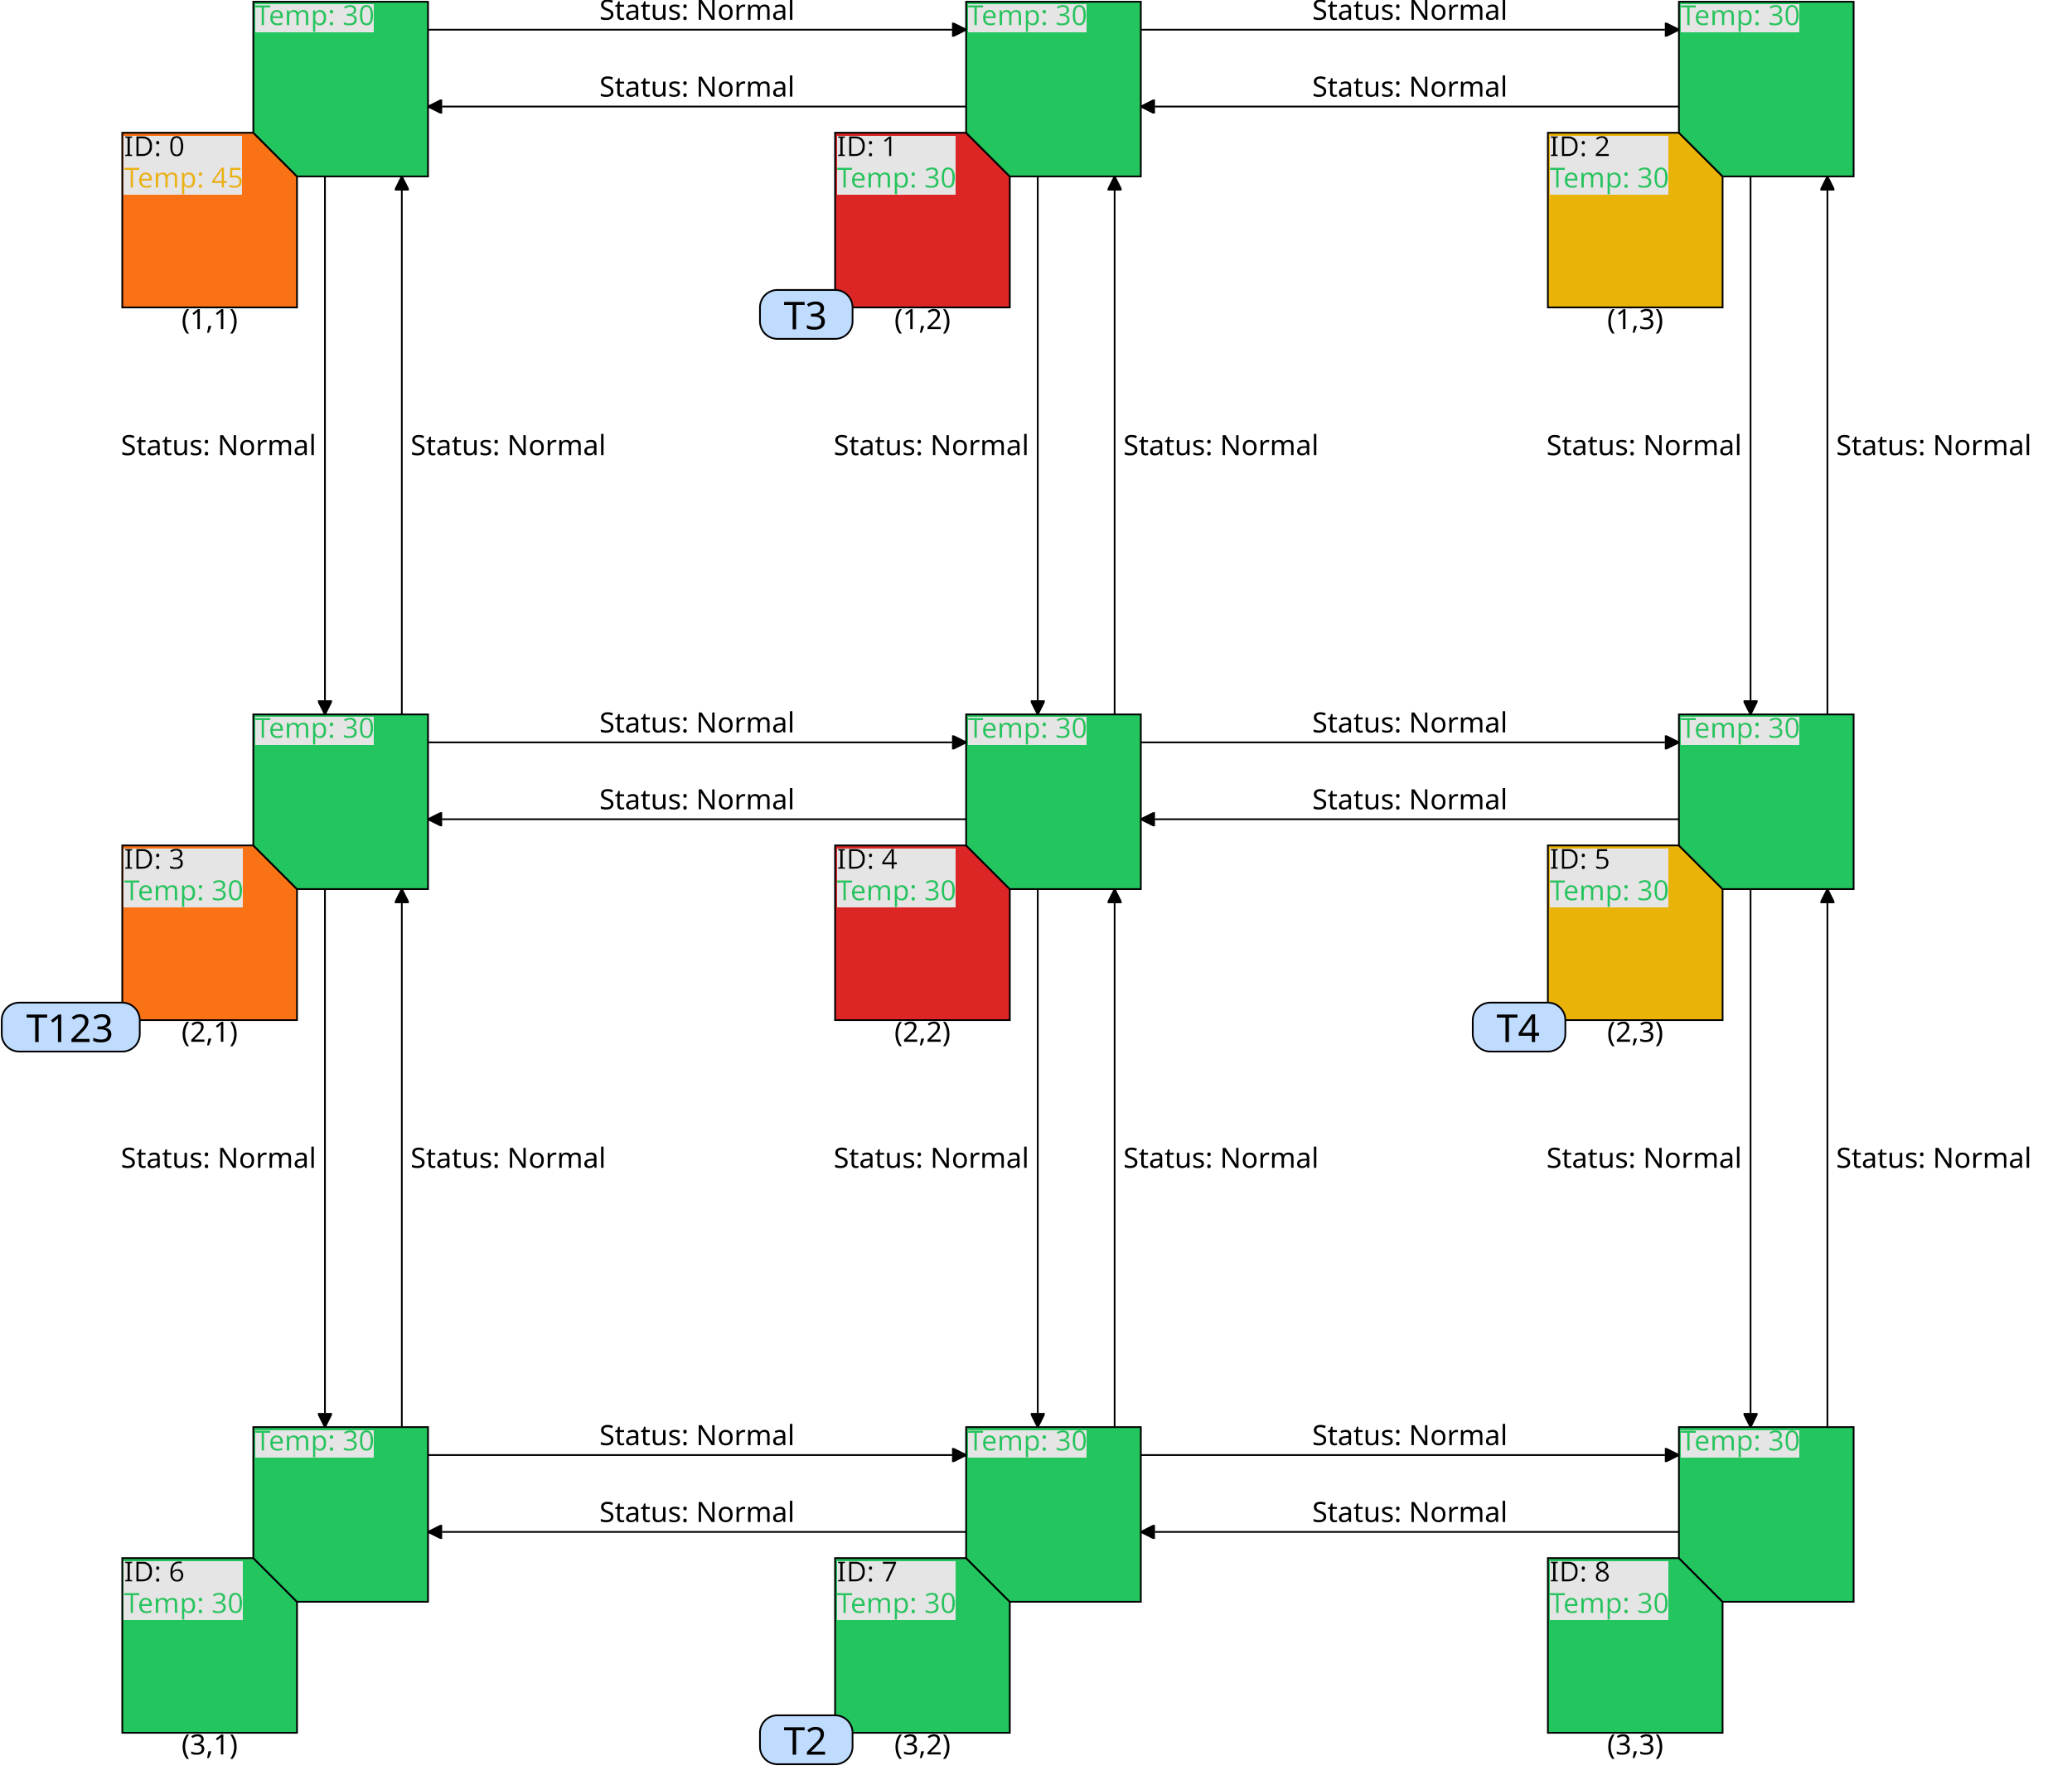
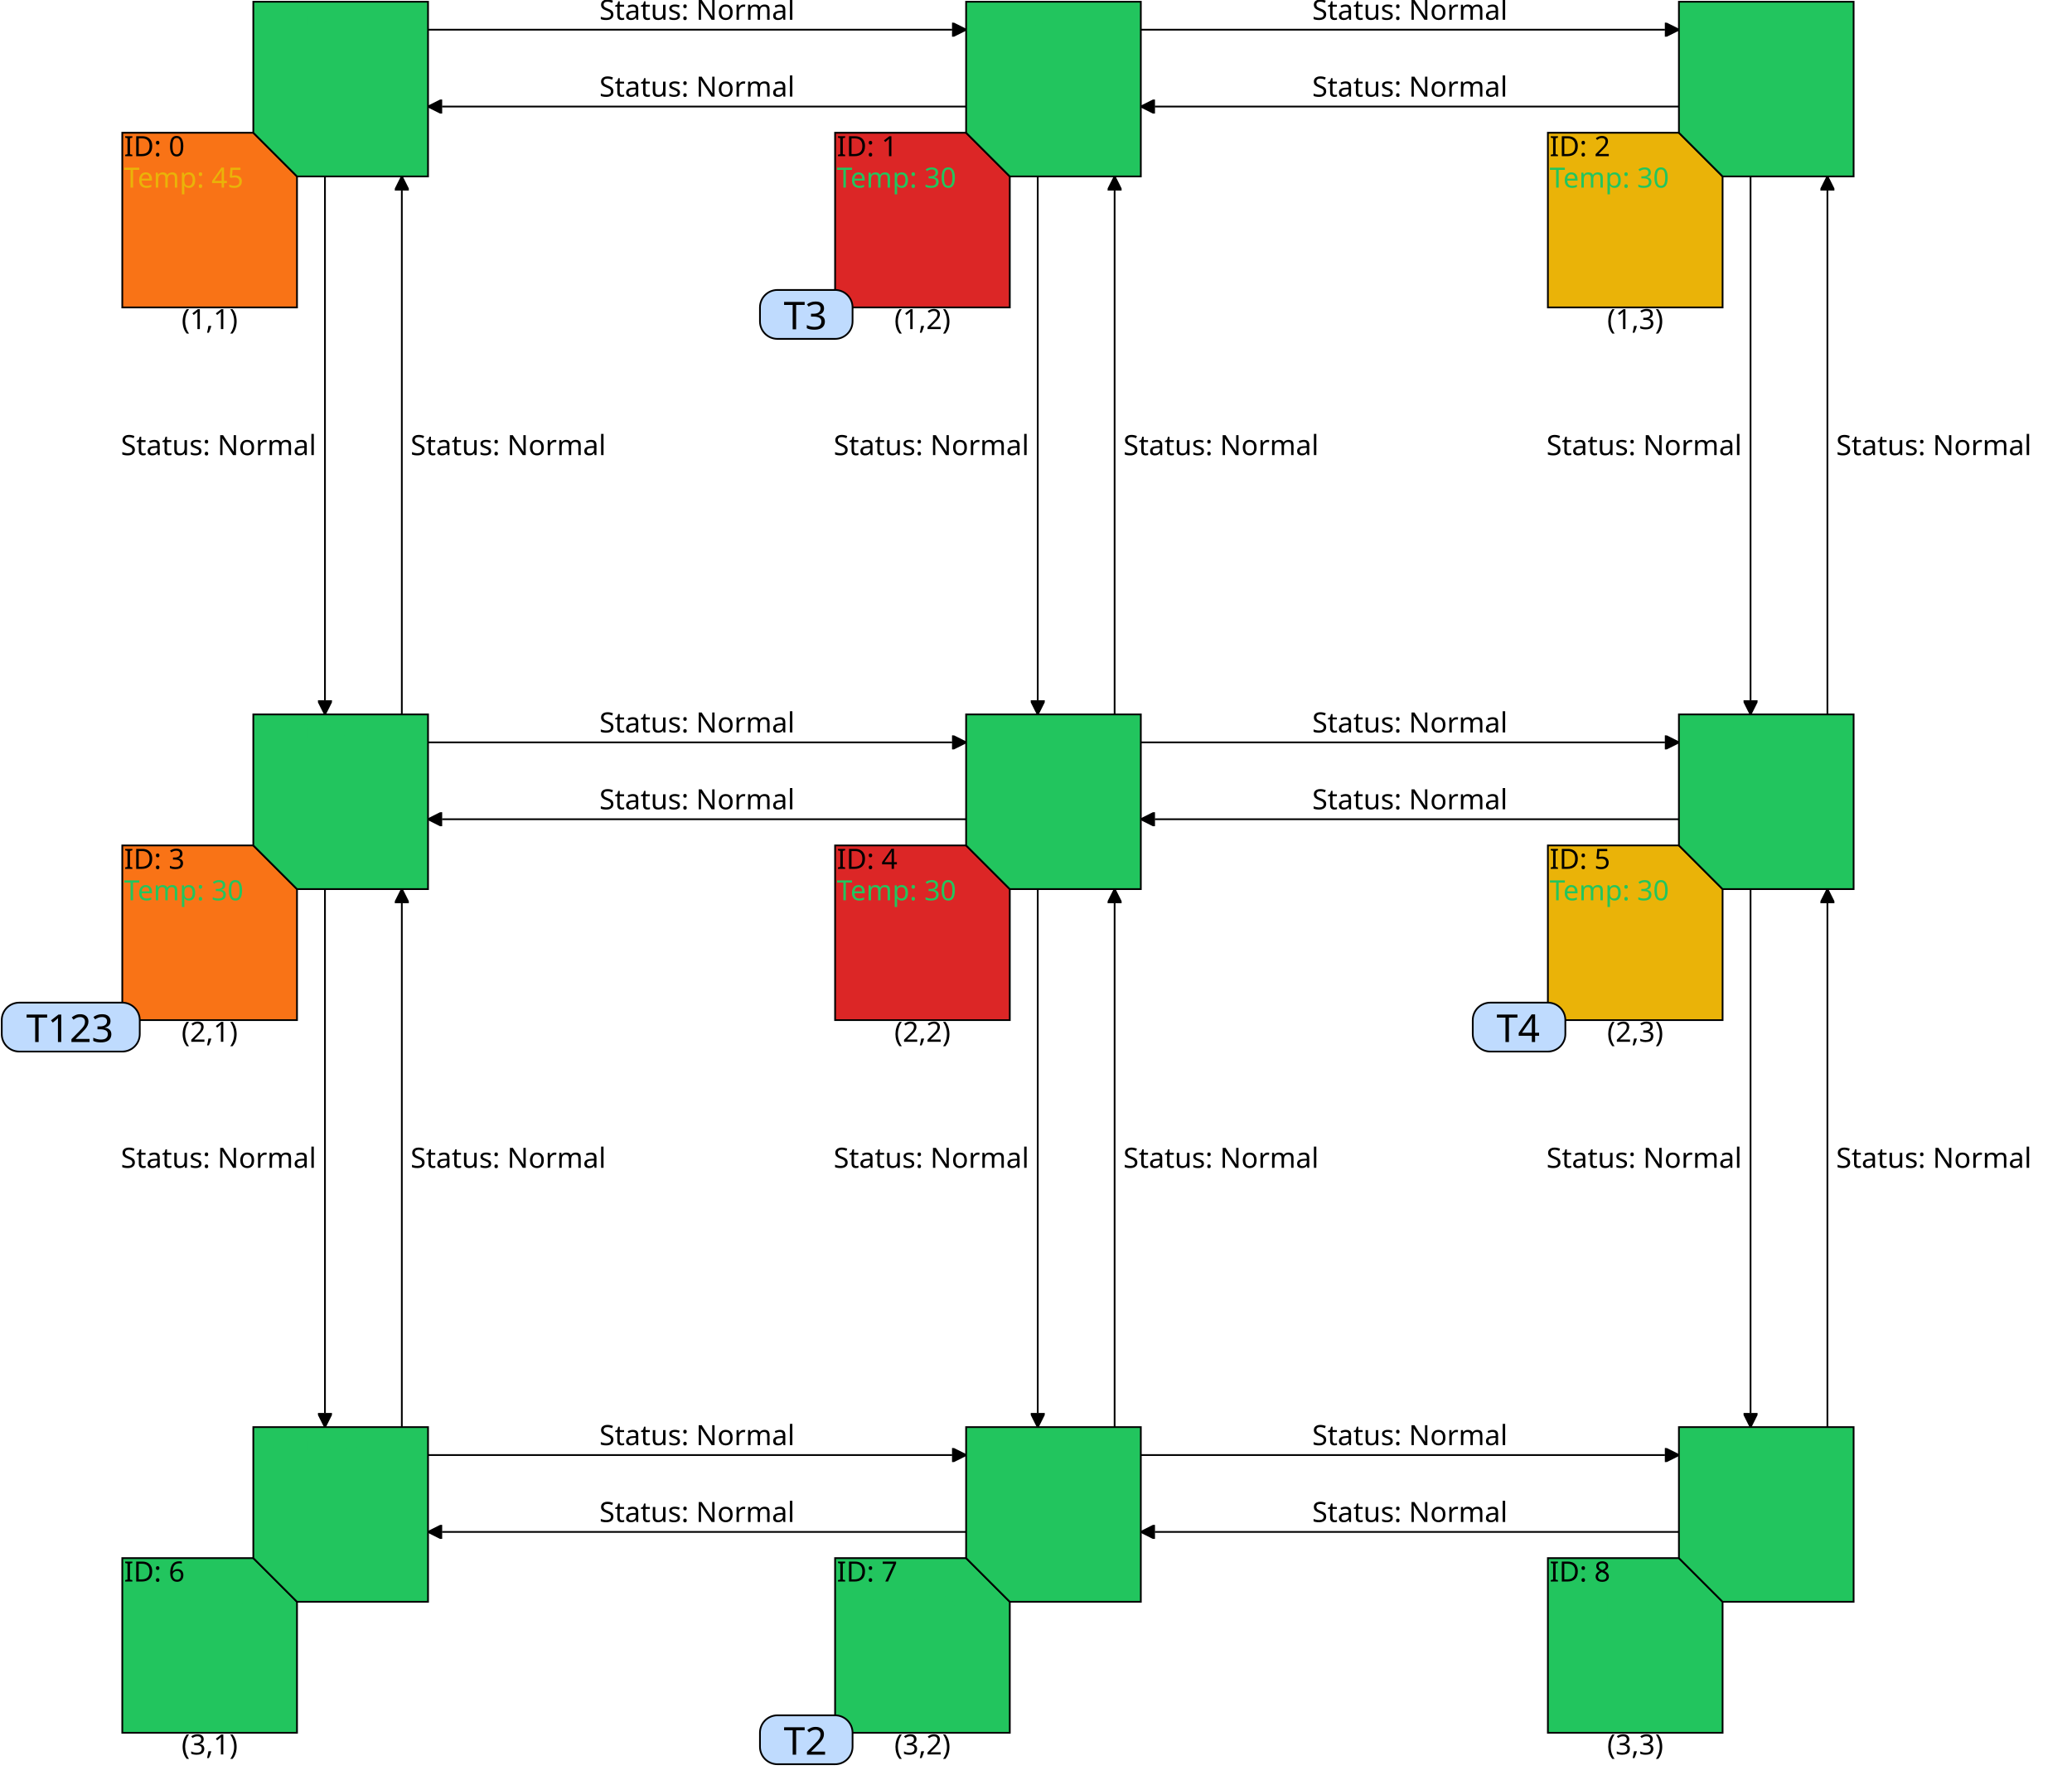
<svg xmlns="http://www.w3.org/2000/svg" preserveAspectRation="xMidYMid meet" class="mx-auto" viewBox="-565 -496 1186 1016">
  <defs>
    <marker id="arrowHead" orient="auto" markerWidth="8" markerHeight="8" refY="4">
      <path d="M0,0 M0,0 V8 L8,4 Z" fill="black" fill-rule="evenodd" stroke="black" stroke-linecap="butt" stroke-width="1" />
    </marker>
-     <filter x="0" y="0" width="1" height="1" id="textBackground">
-       <feFlood flood-color="#e5e5e5" />
-       <feComposite in="SourceGraphic" operator="or" />
-     </filter>
  </defs>
  <style>.baseFill{fill: #e5e5e5;}.edgeData{display: none;}
#c0 {fill: #f97316;}
#r0 {fill: #22c55e;}
#c1 {fill: #dc2626;}
#r1 {fill: #22c55e;}
#c2 {fill: #eab308;}
#r2 {fill: #22c55e;}
#c3 {fill: #f97316;}
#r3 {fill: #22c55e;}
#c4 {fill: #dc2626;}
#r4 {fill: #22c55e;}
#c5 {fill: #eab308;}
#r5 {fill: #22c55e;}
#c6 {fill: #22c55e;}
#r6 {fill: #22c55e;}
#c7 {fill: #22c55e;}
#r7 {fill: #22c55e;}
#c8 {fill: #22c55e;}
#r8 {fill: #22c55e;}</style>
  <g id="mainGroup">
    <g id="processingGroup">
      <g id="0">
        <path id="c0" d="M-495,-420 l0,100 l100,0 l0,-75 l-25,-25 l-75,0 Z" class="baseFill" fill-rule="evenodd" stroke="black" stroke-linecap="butt" stroke-width="1" />
        <path id="r0" d="M-420,-420 l0,-75 l100,0 l0,100 l-75,0 Z" class="baseFill" fill-rule="evenodd" stroke="black" stroke-linecap="butt" stroke-width="1" />
      </g>
      <g id="1">
        <path id="c1" d="M-87,-420 l0,100 l100,0 l0,-75 l-25,-25 l-75,0 Z" class="baseFill" fill-rule="evenodd" stroke="black" stroke-linecap="butt" stroke-width="1" />
        <path id="r1" d="M-12,-420 l0,-75 l100,0 l0,100 l-75,0 Z" class="baseFill" fill-rule="evenodd" stroke="black" stroke-linecap="butt" stroke-width="1" />
        <g>
          <rect x="-130" y="-330" width="53" height="28" rx="10" fill="#bfdbfe" stroke="black" stroke-width="1" />
          <text x="-104" y="-316" font-size="22px" font-family="Roboto Mono" text-anchor="middle" dominant-baseline="central" fill="black">T3</text>
        </g>
      </g>
      <g id="2">
        <path id="c2" d="M321,-420 l0,100 l100,0 l0,-75 l-25,-25 l-75,0 Z" class="baseFill" fill-rule="evenodd" stroke="black" stroke-linecap="butt" stroke-width="1" />
        <path id="r2" d="M396,-420 l0,-75 l100,0 l0,100 l-75,0 Z" class="baseFill" fill-rule="evenodd" stroke="black" stroke-linecap="butt" stroke-width="1" />
      </g>
      <g id="3">
        <path id="c3" d="M-495,-12 l0,100 l100,0 l0,-75 l-25,-25 l-75,0 Z" class="baseFill" fill-rule="evenodd" stroke="black" stroke-linecap="butt" stroke-width="1" />
        <path id="r3" d="M-420,-12 l0,-75 l100,0 l0,100 l-75,0 Z" class="baseFill" fill-rule="evenodd" stroke="black" stroke-linecap="butt" stroke-width="1" />
        <g>
          <rect x="-564" y="78" width="79" height="28" rx="10" fill="#bfdbfe" stroke="black" stroke-width="1" />
          <text x="-525" y="92" font-size="22px" font-family="Roboto Mono" text-anchor="middle" dominant-baseline="central" fill="black">T123</text>
        </g>
      </g>
      <g id="4">
        <path id="c4" d="M-87,-12 l0,100 l100,0 l0,-75 l-25,-25 l-75,0 Z" class="baseFill" fill-rule="evenodd" stroke="black" stroke-linecap="butt" stroke-width="1" />
        <path id="r4" d="M-12,-12 l0,-75 l100,0 l0,100 l-75,0 Z" class="baseFill" fill-rule="evenodd" stroke="black" stroke-linecap="butt" stroke-width="1" />
      </g>
      <g id="5">
        <path id="c5" d="M321,-12 l0,100 l100,0 l0,-75 l-25,-25 l-75,0 Z" class="baseFill" fill-rule="evenodd" stroke="black" stroke-linecap="butt" stroke-width="1" />
        <path id="r5" d="M396,-12 l0,-75 l100,0 l0,100 l-75,0 Z" class="baseFill" fill-rule="evenodd" stroke="black" stroke-linecap="butt" stroke-width="1" />
        <g>
          <rect x="278" y="78" width="53" height="28" rx="10" fill="#bfdbfe" stroke="black" stroke-width="1" />
          <text x="304" y="92" font-size="22px" font-family="Roboto Mono" text-anchor="middle" dominant-baseline="central" fill="black">T4</text>
        </g>
      </g>
      <g id="6">
        <path id="c6" d="M-495,396 l0,100 l100,0 l0,-75 l-25,-25 l-75,0 Z" class="baseFill" fill-rule="evenodd" stroke="black" stroke-linecap="butt" stroke-width="1" />
        <path id="r6" d="M-420,396 l0,-75 l100,0 l0,100 l-75,0 Z" class="baseFill" fill-rule="evenodd" stroke="black" stroke-linecap="butt" stroke-width="1" />
      </g>
      <g id="7">
        <path id="c7" d="M-87,396 l0,100 l100,0 l0,-75 l-25,-25 l-75,0 Z" class="baseFill" fill-rule="evenodd" stroke="black" stroke-linecap="butt" stroke-width="1" />
        <path id="r7" d="M-12,396 l0,-75 l100,0 l0,100 l-75,0 Z" class="baseFill" fill-rule="evenodd" stroke="black" stroke-linecap="butt" stroke-width="1" />
        <g>
          <rect x="-130" y="486" width="53" height="28" rx="10" fill="#bfdbfe" stroke="black" stroke-width="1" />
          <text x="-104" y="500" font-size="22px" font-family="Roboto Mono" text-anchor="middle" dominant-baseline="central" fill="black">T2</text>
        </g>
      </g>
      <g id="8">
        <path id="c8" d="M321,396 l0,100 l100,0 l0,-75 l-25,-25 l-75,0 Z" class="baseFill" fill-rule="evenodd" stroke="black" stroke-linecap="butt" stroke-width="1" />
        <path id="r8" d="M396,396 l0,-75 l100,0 l0,100 l-75,0 Z" class="baseFill" fill-rule="evenodd" stroke="black" stroke-linecap="butt" stroke-width="1" />
      </g>
    </g>
    <g>
      <g>
        <path d="M-379,-395 v300" fill-rule="evenodd" stroke="black" stroke-linecap="butt" stroke-width="1" marker-end="url(#arrowHead)" />
        <path d="M-320,-479 h300" fill-rule="evenodd" stroke="black" stroke-linecap="butt" stroke-width="1" marker-end="url(#arrowHead)" />
        <path d="M29,-395 v300" fill-rule="evenodd" stroke="black" stroke-linecap="butt" stroke-width="1" marker-end="url(#arrowHead)" />
        <path d="M-12,-435 h-300" fill-rule="evenodd" stroke="black" stroke-linecap="butt" stroke-width="1" marker-end="url(#arrowHead)" />
        <path d="M88,-479 h300" fill-rule="evenodd" stroke="black" stroke-linecap="butt" stroke-width="1" marker-end="url(#arrowHead)" />
        <path d="M437,-395 v300" fill-rule="evenodd" stroke="black" stroke-linecap="butt" stroke-width="1" marker-end="url(#arrowHead)" />
        <path d="M396,-435 h-300" fill-rule="evenodd" stroke="black" stroke-linecap="butt" stroke-width="1" marker-end="url(#arrowHead)" />
        <path d="M-335,-87 v-300" fill-rule="evenodd" stroke="black" stroke-linecap="butt" stroke-width="1" marker-end="url(#arrowHead)" />
        <path d="M-379,13 v300" fill-rule="evenodd" stroke="black" stroke-linecap="butt" stroke-width="1" marker-end="url(#arrowHead)" />
        <path d="M-320,-71 h300" fill-rule="evenodd" stroke="black" stroke-linecap="butt" stroke-width="1" marker-end="url(#arrowHead)" />
        <path d="M73,-87 v-300" fill-rule="evenodd" stroke="black" stroke-linecap="butt" stroke-width="1" marker-end="url(#arrowHead)" />
        <path d="M29,13 v300" fill-rule="evenodd" stroke="black" stroke-linecap="butt" stroke-width="1" marker-end="url(#arrowHead)" />
        <path d="M-12,-27 h-300" fill-rule="evenodd" stroke="black" stroke-linecap="butt" stroke-width="1" marker-end="url(#arrowHead)" />
        <path d="M88,-71 h300" fill-rule="evenodd" stroke="black" stroke-linecap="butt" stroke-width="1" marker-end="url(#arrowHead)" />
        <path d="M481,-87 v-300" fill-rule="evenodd" stroke="black" stroke-linecap="butt" stroke-width="1" marker-end="url(#arrowHead)" />
        <path d="M437,13 v300" fill-rule="evenodd" stroke="black" stroke-linecap="butt" stroke-width="1" marker-end="url(#arrowHead)" />
        <path d="M396,-27 h-300" fill-rule="evenodd" stroke="black" stroke-linecap="butt" stroke-width="1" marker-end="url(#arrowHead)" />
        <path d="M-335,321 v-300" fill-rule="evenodd" stroke="black" stroke-linecap="butt" stroke-width="1" marker-end="url(#arrowHead)" />
        <path d="M-320,337 h300" fill-rule="evenodd" stroke="black" stroke-linecap="butt" stroke-width="1" marker-end="url(#arrowHead)" />
        <path d="M73,321 v-300" fill-rule="evenodd" stroke="black" stroke-linecap="butt" stroke-width="1" marker-end="url(#arrowHead)" />
        <path d="M-12,381 h-300" fill-rule="evenodd" stroke="black" stroke-linecap="butt" stroke-width="1" marker-end="url(#arrowHead)" />
        <path d="M88,337 h300" fill-rule="evenodd" stroke="black" stroke-linecap="butt" stroke-width="1" marker-end="url(#arrowHead)" />
        <path d="M481,321 v-300" fill-rule="evenodd" stroke="black" stroke-linecap="butt" stroke-width="1" marker-end="url(#arrowHead)" />
        <path d="M396,381 h-300" fill-rule="evenodd" stroke="black" stroke-linecap="butt" stroke-width="1" marker-end="url(#arrowHead)" />
      </g>
      <g id="edgeConnetions" class="edgeData">
        <path d="M-379,-728 v225" fill-rule="evenodd" stroke="black" stroke-linecap="butt" stroke-width="1" marker-end="url(#arrowHead)" />
        <path d="M-728,-480 h300" fill-rule="evenodd" stroke="black" stroke-linecap="butt" stroke-width="1" marker-end="url(#arrowHead)" />
        <path d="M29,-728 v225" fill-rule="evenodd" stroke="black" stroke-linecap="butt" stroke-width="1" marker-end="url(#arrowHead)" />
        <path d="M437,-728 v225" fill-rule="evenodd" stroke="black" stroke-linecap="butt" stroke-width="1" marker-end="url(#arrowHead)" />
        <path d="M729,-480 h-225" fill-rule="evenodd" stroke="black" stroke-linecap="butt" stroke-width="1" marker-end="url(#arrowHead)" />
        <path d="M-728,-72 h300" fill-rule="evenodd" stroke="black" stroke-linecap="butt" stroke-width="1" marker-end="url(#arrowHead)" />
        <path d="M729,-72 h-225" fill-rule="evenodd" stroke="black" stroke-linecap="butt" stroke-width="1" marker-end="url(#arrowHead)" />
        <path d="M-335,729 v-300" fill-rule="evenodd" stroke="black" stroke-linecap="butt" stroke-width="1" marker-end="url(#arrowHead)" />
        <path d="M-728,336 h300" fill-rule="evenodd" stroke="black" stroke-linecap="butt" stroke-width="1" marker-end="url(#arrowHead)" />
        <path d="M73,729 v-300" fill-rule="evenodd" stroke="black" stroke-linecap="butt" stroke-width="1" marker-end="url(#arrowHead)" />
        <path d="M481,729 v-300" fill-rule="evenodd" stroke="black" stroke-linecap="butt" stroke-width="1" marker-end="url(#arrowHead)" />
        <path d="M729,336 h-225" fill-rule="evenodd" stroke="black" stroke-linecap="butt" stroke-width="1" marker-end="url(#arrowHead)" />
        <path d="M-335,-495 v-225" fill-rule="evenodd" stroke="black" stroke-linecap="butt" stroke-width="1" marker-end="url(#arrowHead)" />
        <path d="M-420,-436 h-300" fill-rule="evenodd" stroke="black" stroke-linecap="butt" stroke-width="1" marker-end="url(#arrowHead)" />
        <path d="M73,-495 v-225" fill-rule="evenodd" stroke="black" stroke-linecap="butt" stroke-width="1" marker-end="url(#arrowHead)" />
        <path d="M481,-495 v-225" fill-rule="evenodd" stroke="black" stroke-linecap="butt" stroke-width="1" marker-end="url(#arrowHead)" />
        <path d="M496,-436 h225" fill-rule="evenodd" stroke="black" stroke-linecap="butt" stroke-width="1" marker-end="url(#arrowHead)" />
        <path d="M-420,-28 h-300" fill-rule="evenodd" stroke="black" stroke-linecap="butt" stroke-width="1" marker-end="url(#arrowHead)" />
        <path d="M496,-28 h225" fill-rule="evenodd" stroke="black" stroke-linecap="butt" stroke-width="1" marker-end="url(#arrowHead)" />
        <path d="M-379,421 v300" fill-rule="evenodd" stroke="black" stroke-linecap="butt" stroke-width="1" marker-end="url(#arrowHead)" />
        <path d="M-420,380 h-300" fill-rule="evenodd" stroke="black" stroke-linecap="butt" stroke-width="1" marker-end="url(#arrowHead)" />
        <path d="M29,421 v300" fill-rule="evenodd" stroke="black" stroke-linecap="butt" stroke-width="1" marker-end="url(#arrowHead)" />
        <path d="M437,421 v300" fill-rule="evenodd" stroke="black" stroke-linecap="butt" stroke-width="1" marker-end="url(#arrowHead)" />
        <path d="M496,380 h225" fill-rule="evenodd" stroke="black" stroke-linecap="butt" stroke-width="1" marker-end="url(#arrowHead)" />
      </g>
    </g>
    <g id="information">
      <g>
-         <g filter="url(#textBackground)" clip-path="path('m0,0 l0,100 l98,0 l0,-75 l-25,-25 l-75,0 Z')">
+         <g clip-path="path('m0,0 l0,100 l98,0 l0,-75 l-25,-25 l-75,0 Z')">
          <text x="-494" y="-419" font-size="16px" font-family="Roboto Mono" text-anchor="start" dominant-baseline="text-before-edge" fill="black">ID: 0</text>
          <text x="-494" y="-401" font-size="16px" font-family="Roboto Mono" text-anchor="start" dominant-baseline="text-before-edge" fill="#eab308">Temp: 45</text>
        </g>
-         <g filter="url(#textBackground)" clip-path="path('m0,0 l0,74 l25,25 l73,0 l0,-100 Z')">
+         <g clip-path="path('m0,0 l0,74 l25,25 l73,0 l0,-100 Z')">
          <text x="-419" y="-494" font-size="16px" font-family="Roboto Mono" text-anchor="start" dominant-baseline="text-before-edge" fill="#22c55e">Temp: 30</text>
        </g>
        <text x="-445" y="-320" font-size="16px" font-family="Roboto Mono" text-anchor="middle" dominant-baseline="text-before-edge" fill="black">(1,1)</text>
        <text x="-384" y="-241" font-size="16px" font-family="Roboto Mono" text-anchor="end" dominant-baseline="middle" fill="black">Status: Normal</text>
        <text x="-166" y="-480" font-size="16px" font-family="Roboto Mono" text-anchor="middle" dominant-baseline="text-after-edge" fill="black">Status: Normal</text>
      </g>
      <g>
-         <g filter="url(#textBackground)" clip-path="path('m0,0 l0,100 l98,0 l0,-75 l-25,-25 l-75,0 Z')">
+         <g clip-path="path('m0,0 l0,100 l98,0 l0,-75 l-25,-25 l-75,0 Z')">
          <text x="-86" y="-419" font-size="16px" font-family="Roboto Mono" text-anchor="start" dominant-baseline="text-before-edge" fill="black">ID: 1</text>
          <text x="-86" y="-401" font-size="16px" font-family="Roboto Mono" text-anchor="start" dominant-baseline="text-before-edge" fill="#22c55e">Temp: 30</text>
        </g>
-         <g filter="url(#textBackground)" clip-path="path('m0,0 l0,74 l25,25 l73,0 l0,-100 Z')">
+         <g clip-path="path('m0,0 l0,74 l25,25 l73,0 l0,-100 Z')">
          <text x="-11" y="-494" font-size="16px" font-family="Roboto Mono" text-anchor="start" dominant-baseline="text-before-edge" fill="#22c55e">Temp: 30</text>
        </g>
        <text x="-37" y="-320" font-size="16px" font-family="Roboto Mono" text-anchor="middle" dominant-baseline="text-before-edge" fill="black">(1,2)</text>
        <text x="24" y="-241" font-size="16px" font-family="Roboto Mono" text-anchor="end" dominant-baseline="middle" fill="black">Status: Normal</text>
        <text x="-166" y="-436" font-size="16px" font-family="Roboto Mono" text-anchor="middle" dominant-baseline="text-after-edge" fill="black">Status: Normal</text>
        <text x="242" y="-480" font-size="16px" font-family="Roboto Mono" text-anchor="middle" dominant-baseline="text-after-edge" fill="black">Status: Normal</text>
      </g>
      <g>
-         <g filter="url(#textBackground)" clip-path="path('m0,0 l0,100 l98,0 l0,-75 l-25,-25 l-75,0 Z')">
+         <g clip-path="path('m0,0 l0,100 l98,0 l0,-75 l-25,-25 l-75,0 Z')">
          <text x="322" y="-419" font-size="16px" font-family="Roboto Mono" text-anchor="start" dominant-baseline="text-before-edge" fill="black">ID: 2</text>
          <text x="322" y="-401" font-size="16px" font-family="Roboto Mono" text-anchor="start" dominant-baseline="text-before-edge" fill="#22c55e">Temp: 30</text>
        </g>
-         <g filter="url(#textBackground)" clip-path="path('m0,0 l0,74 l25,25 l73,0 l0,-100 Z')">
+         <g clip-path="path('m0,0 l0,74 l25,25 l73,0 l0,-100 Z')">
          <text x="397" y="-494" font-size="16px" font-family="Roboto Mono" text-anchor="start" dominant-baseline="text-before-edge" fill="#22c55e">Temp: 30</text>
        </g>
        <text x="371" y="-320" font-size="16px" font-family="Roboto Mono" text-anchor="middle" dominant-baseline="text-before-edge" fill="black">(1,3)</text>
        <text x="432" y="-241" font-size="16px" font-family="Roboto Mono" text-anchor="end" dominant-baseline="middle" fill="black">Status: Normal</text>
        <text x="242" y="-436" font-size="16px" font-family="Roboto Mono" text-anchor="middle" dominant-baseline="text-after-edge" fill="black">Status: Normal</text>
      </g>
      <g>
-         <g filter="url(#textBackground)" clip-path="path('m0,0 l0,100 l98,0 l0,-75 l-25,-25 l-75,0 Z')">
+         <g clip-path="path('m0,0 l0,100 l98,0 l0,-75 l-25,-25 l-75,0 Z')">
          <text x="-494" y="-11" font-size="16px" font-family="Roboto Mono" text-anchor="start" dominant-baseline="text-before-edge" fill="black">ID: 3</text>
          <text x="-494" y="7" font-size="16px" font-family="Roboto Mono" text-anchor="start" dominant-baseline="text-before-edge" fill="#22c55e">Temp: 30</text>
        </g>
-         <g filter="url(#textBackground)" clip-path="path('m0,0 l0,74 l25,25 l73,0 l0,-100 Z')">
+         <g clip-path="path('m0,0 l0,74 l25,25 l73,0 l0,-100 Z')">
          <text x="-419" y="-86" font-size="16px" font-family="Roboto Mono" text-anchor="start" dominant-baseline="text-before-edge" fill="#22c55e">Temp: 30</text>
        </g>
        <text x="-445" y="88" font-size="16px" font-family="Roboto Mono" text-anchor="middle" dominant-baseline="text-before-edge" fill="black">(2,1)</text>
        <text x="-330" y="-241" font-size="16px" font-family="Roboto Mono" text-anchor="start" dominant-baseline="middle" fill="black">Status: Normal</text>
        <text x="-384" y="167" font-size="16px" font-family="Roboto Mono" text-anchor="end" dominant-baseline="middle" fill="black">Status: Normal</text>
        <text x="-166" y="-72" font-size="16px" font-family="Roboto Mono" text-anchor="middle" dominant-baseline="text-after-edge" fill="black">Status: Normal</text>
      </g>
      <g>
-         <g filter="url(#textBackground)" clip-path="path('m0,0 l0,100 l98,0 l0,-75 l-25,-25 l-75,0 Z')">
+         <g clip-path="path('m0,0 l0,100 l98,0 l0,-75 l-25,-25 l-75,0 Z')">
          <text x="-86" y="-11" font-size="16px" font-family="Roboto Mono" text-anchor="start" dominant-baseline="text-before-edge" fill="black">ID: 4</text>
          <text x="-86" y="7" font-size="16px" font-family="Roboto Mono" text-anchor="start" dominant-baseline="text-before-edge" fill="#22c55e">Temp: 30</text>
        </g>
-         <g filter="url(#textBackground)" clip-path="path('m0,0 l0,74 l25,25 l73,0 l0,-100 Z')">
+         <g clip-path="path('m0,0 l0,74 l25,25 l73,0 l0,-100 Z')">
          <text x="-11" y="-86" font-size="16px" font-family="Roboto Mono" text-anchor="start" dominant-baseline="text-before-edge" fill="#22c55e">Temp: 30</text>
        </g>
        <text x="-37" y="88" font-size="16px" font-family="Roboto Mono" text-anchor="middle" dominant-baseline="text-before-edge" fill="black">(2,2)</text>
        <text x="78" y="-241" font-size="16px" font-family="Roboto Mono" text-anchor="start" dominant-baseline="middle" fill="black">Status: Normal</text>
        <text x="24" y="167" font-size="16px" font-family="Roboto Mono" text-anchor="end" dominant-baseline="middle" fill="black">Status: Normal</text>
        <text x="-166" y="-28" font-size="16px" font-family="Roboto Mono" text-anchor="middle" dominant-baseline="text-after-edge" fill="black">Status: Normal</text>
        <text x="242" y="-72" font-size="16px" font-family="Roboto Mono" text-anchor="middle" dominant-baseline="text-after-edge" fill="black">Status: Normal</text>
      </g>
      <g>
-         <g filter="url(#textBackground)" clip-path="path('m0,0 l0,100 l98,0 l0,-75 l-25,-25 l-75,0 Z')">
+         <g clip-path="path('m0,0 l0,100 l98,0 l0,-75 l-25,-25 l-75,0 Z')">
          <text x="322" y="-11" font-size="16px" font-family="Roboto Mono" text-anchor="start" dominant-baseline="text-before-edge" fill="black">ID: 5</text>
          <text x="322" y="7" font-size="16px" font-family="Roboto Mono" text-anchor="start" dominant-baseline="text-before-edge" fill="#22c55e">Temp: 30</text>
        </g>
-         <g filter="url(#textBackground)" clip-path="path('m0,0 l0,74 l25,25 l73,0 l0,-100 Z')">
+         <g clip-path="path('m0,0 l0,74 l25,25 l73,0 l0,-100 Z')">
          <text x="397" y="-86" font-size="16px" font-family="Roboto Mono" text-anchor="start" dominant-baseline="text-before-edge" fill="#22c55e">Temp: 30</text>
        </g>
        <text x="371" y="88" font-size="16px" font-family="Roboto Mono" text-anchor="middle" dominant-baseline="text-before-edge" fill="black">(2,3)</text>
        <text x="486" y="-241" font-size="16px" font-family="Roboto Mono" text-anchor="start" dominant-baseline="middle" fill="black">Status: Normal</text>
        <text x="432" y="167" font-size="16px" font-family="Roboto Mono" text-anchor="end" dominant-baseline="middle" fill="black">Status: Normal</text>
        <text x="242" y="-28" font-size="16px" font-family="Roboto Mono" text-anchor="middle" dominant-baseline="text-after-edge" fill="black">Status: Normal</text>
      </g>
      <g>
-         <g filter="url(#textBackground)" clip-path="path('m0,0 l0,100 l98,0 l0,-75 l-25,-25 l-75,0 Z')">
+         <g clip-path="path('m0,0 l0,100 l98,0 l0,-75 l-25,-25 l-75,0 Z')">
          <text x="-494" y="397" font-size="16px" font-family="Roboto Mono" text-anchor="start" dominant-baseline="text-before-edge" fill="black">ID: 6</text>
          <text x="-494" y="415" font-size="16px" font-family="Roboto Mono" text-anchor="start" dominant-baseline="text-before-edge" fill="#22c55e">Temp: 30</text>
        </g>
-         <g filter="url(#textBackground)" clip-path="path('m0,0 l0,74 l25,25 l73,0 l0,-100 Z')">
+         <g clip-path="path('m0,0 l0,74 l25,25 l73,0 l0,-100 Z')">
          <text x="-419" y="322" font-size="16px" font-family="Roboto Mono" text-anchor="start" dominant-baseline="text-before-edge" fill="#22c55e">Temp: 30</text>
        </g>
        <text x="-445" y="496" font-size="16px" font-family="Roboto Mono" text-anchor="middle" dominant-baseline="text-before-edge" fill="black">(3,1)</text>
        <text x="-330" y="167" font-size="16px" font-family="Roboto Mono" text-anchor="start" dominant-baseline="middle" fill="black">Status: Normal</text>
        <text x="-166" y="336" font-size="16px" font-family="Roboto Mono" text-anchor="middle" dominant-baseline="text-after-edge" fill="black">Status: Normal</text>
      </g>
      <g>
-         <g filter="url(#textBackground)" clip-path="path('m0,0 l0,100 l98,0 l0,-75 l-25,-25 l-75,0 Z')">
+         <g clip-path="path('m0,0 l0,100 l98,0 l0,-75 l-25,-25 l-75,0 Z')">
          <text x="-86" y="397" font-size="16px" font-family="Roboto Mono" text-anchor="start" dominant-baseline="text-before-edge" fill="black">ID: 7</text>
          <text x="-86" y="415" font-size="16px" font-family="Roboto Mono" text-anchor="start" dominant-baseline="text-before-edge" fill="#22c55e">Temp: 30</text>
        </g>
-         <g filter="url(#textBackground)" clip-path="path('m0,0 l0,74 l25,25 l73,0 l0,-100 Z')">
+         <g clip-path="path('m0,0 l0,74 l25,25 l73,0 l0,-100 Z')">
          <text x="-11" y="322" font-size="16px" font-family="Roboto Mono" text-anchor="start" dominant-baseline="text-before-edge" fill="#22c55e">Temp: 30</text>
        </g>
        <text x="-37" y="496" font-size="16px" font-family="Roboto Mono" text-anchor="middle" dominant-baseline="text-before-edge" fill="black">(3,2)</text>
        <text x="78" y="167" font-size="16px" font-family="Roboto Mono" text-anchor="start" dominant-baseline="middle" fill="black">Status: Normal</text>
        <text x="-166" y="380" font-size="16px" font-family="Roboto Mono" text-anchor="middle" dominant-baseline="text-after-edge" fill="black">Status: Normal</text>
        <text x="242" y="336" font-size="16px" font-family="Roboto Mono" text-anchor="middle" dominant-baseline="text-after-edge" fill="black">Status: Normal</text>
      </g>
      <g>
-         <g filter="url(#textBackground)" clip-path="path('m0,0 l0,100 l98,0 l0,-75 l-25,-25 l-75,0 Z')">
+         <g clip-path="path('m0,0 l0,100 l98,0 l0,-75 l-25,-25 l-75,0 Z')">
          <text x="322" y="397" font-size="16px" font-family="Roboto Mono" text-anchor="start" dominant-baseline="text-before-edge" fill="black">ID: 8</text>
          <text x="322" y="415" font-size="16px" font-family="Roboto Mono" text-anchor="start" dominant-baseline="text-before-edge" fill="#22c55e">Temp: 30</text>
        </g>
-         <g filter="url(#textBackground)" clip-path="path('m0,0 l0,74 l25,25 l73,0 l0,-100 Z')">
+         <g clip-path="path('m0,0 l0,74 l25,25 l73,0 l0,-100 Z')">
          <text x="397" y="322" font-size="16px" font-family="Roboto Mono" text-anchor="start" dominant-baseline="text-before-edge" fill="#22c55e">Temp: 30</text>
        </g>
        <text x="371" y="496" font-size="16px" font-family="Roboto Mono" text-anchor="middle" dominant-baseline="text-before-edge" fill="black">(3,3)</text>
        <text x="486" y="167" font-size="16px" font-family="Roboto Mono" text-anchor="start" dominant-baseline="middle" fill="black">Status: Normal</text>
        <text x="242" y="380" font-size="16px" font-family="Roboto Mono" text-anchor="middle" dominant-baseline="text-after-edge" fill="black">Status: Normal</text>
      </g>
    </g>
    <g id="sinksSources" class="edgeData">
      <g>
        <rect x="-392" y="-798" width="70" height="70" rx="15" fill="#e5e5e5" stroke="black" stroke-width="1" />
      </g>
      <g>
        <rect x="-798" y="-493" width="70" height="70" rx="15" fill="#fbbf24" stroke="black" stroke-width="1" />
        <text x="-763" y="-458" font-size="22px" font-family="Roboto Mono" text-anchor="middle" dominant-baseline="central" fill="black" class="edgeData">T1</text>
      </g>
      <g>
        <rect x="16" y="-798" width="70" height="70" rx="15" fill="#fbbf24" stroke="black" stroke-width="1" />
        <text x="51" y="-763" font-size="22px" font-family="Roboto Mono" text-anchor="middle" dominant-baseline="central" fill="black" class="edgeData">T0</text>
      </g>
      <g>
        <rect x="424" y="-798" width="70" height="70" rx="15" fill="#e5e5e5" stroke="black" stroke-width="1" />
      </g>
      <g>
        <rect x="729" y="-493" width="70" height="70" rx="15" fill="#e5e5e5" stroke="black" stroke-width="1" />
      </g>
      <g>
        <rect x="-798" y="-85" width="70" height="70" rx="15" fill="#e5e5e5" stroke="black" stroke-width="1" />
      </g>
      <g>
        <rect x="729" y="-85" width="70" height="70" rx="15" fill="#e5e5e5" stroke="black" stroke-width="1" />
      </g>
      <g>
        <rect x="-392" y="729" width="70" height="70" rx="15" fill="#e5e5e5" stroke="black" stroke-width="1" />
      </g>
      <g>
        <rect x="-798" y="323" width="70" height="70" rx="15" fill="#fb923c" stroke="black" stroke-width="1" />
        <text x="-763" y="358" font-size="22px" font-family="Roboto Mono" text-anchor="middle" dominant-baseline="central" fill="black" class="edgeData">T5</text>
      </g>
      <g>
        <rect x="16" y="729" width="70" height="70" rx="15" fill="#e5e5e5" stroke="black" stroke-width="1" />
      </g>
      <g>
        <rect x="424" y="729" width="70" height="70" rx="15" fill="#e5e5e5" stroke="black" stroke-width="1" />
      </g>
      <g>
        <rect x="729" y="323" width="70" height="70" rx="15" fill="#e5e5e5" stroke="black" stroke-width="1" />
      </g>
    </g>
  </g>
</svg>
